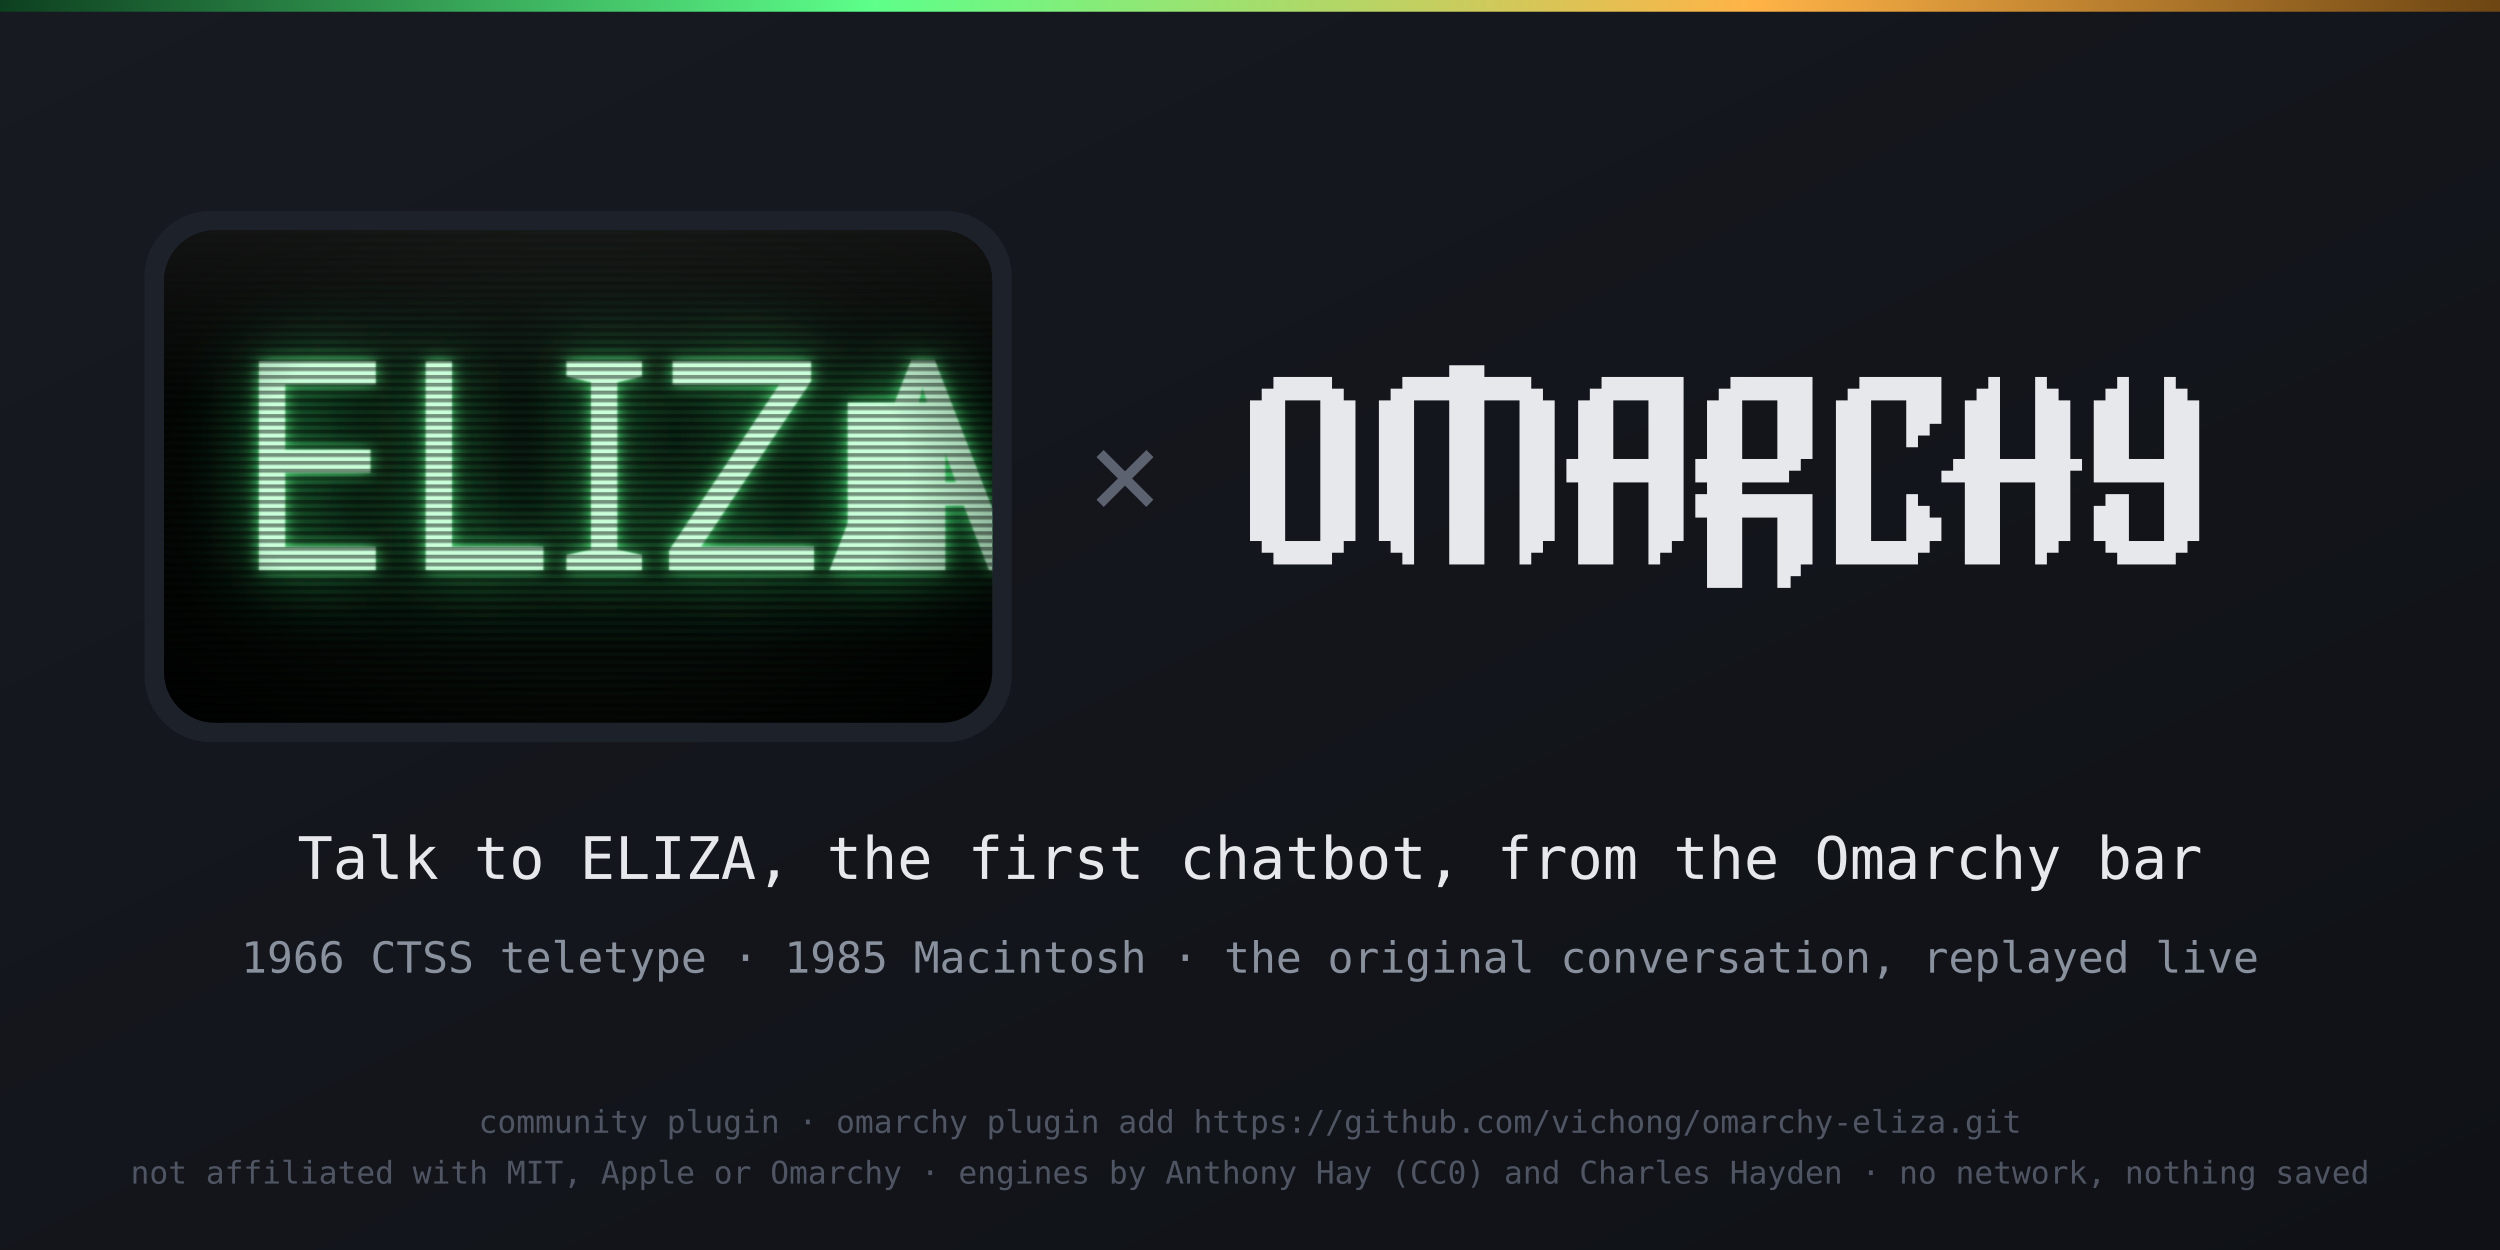
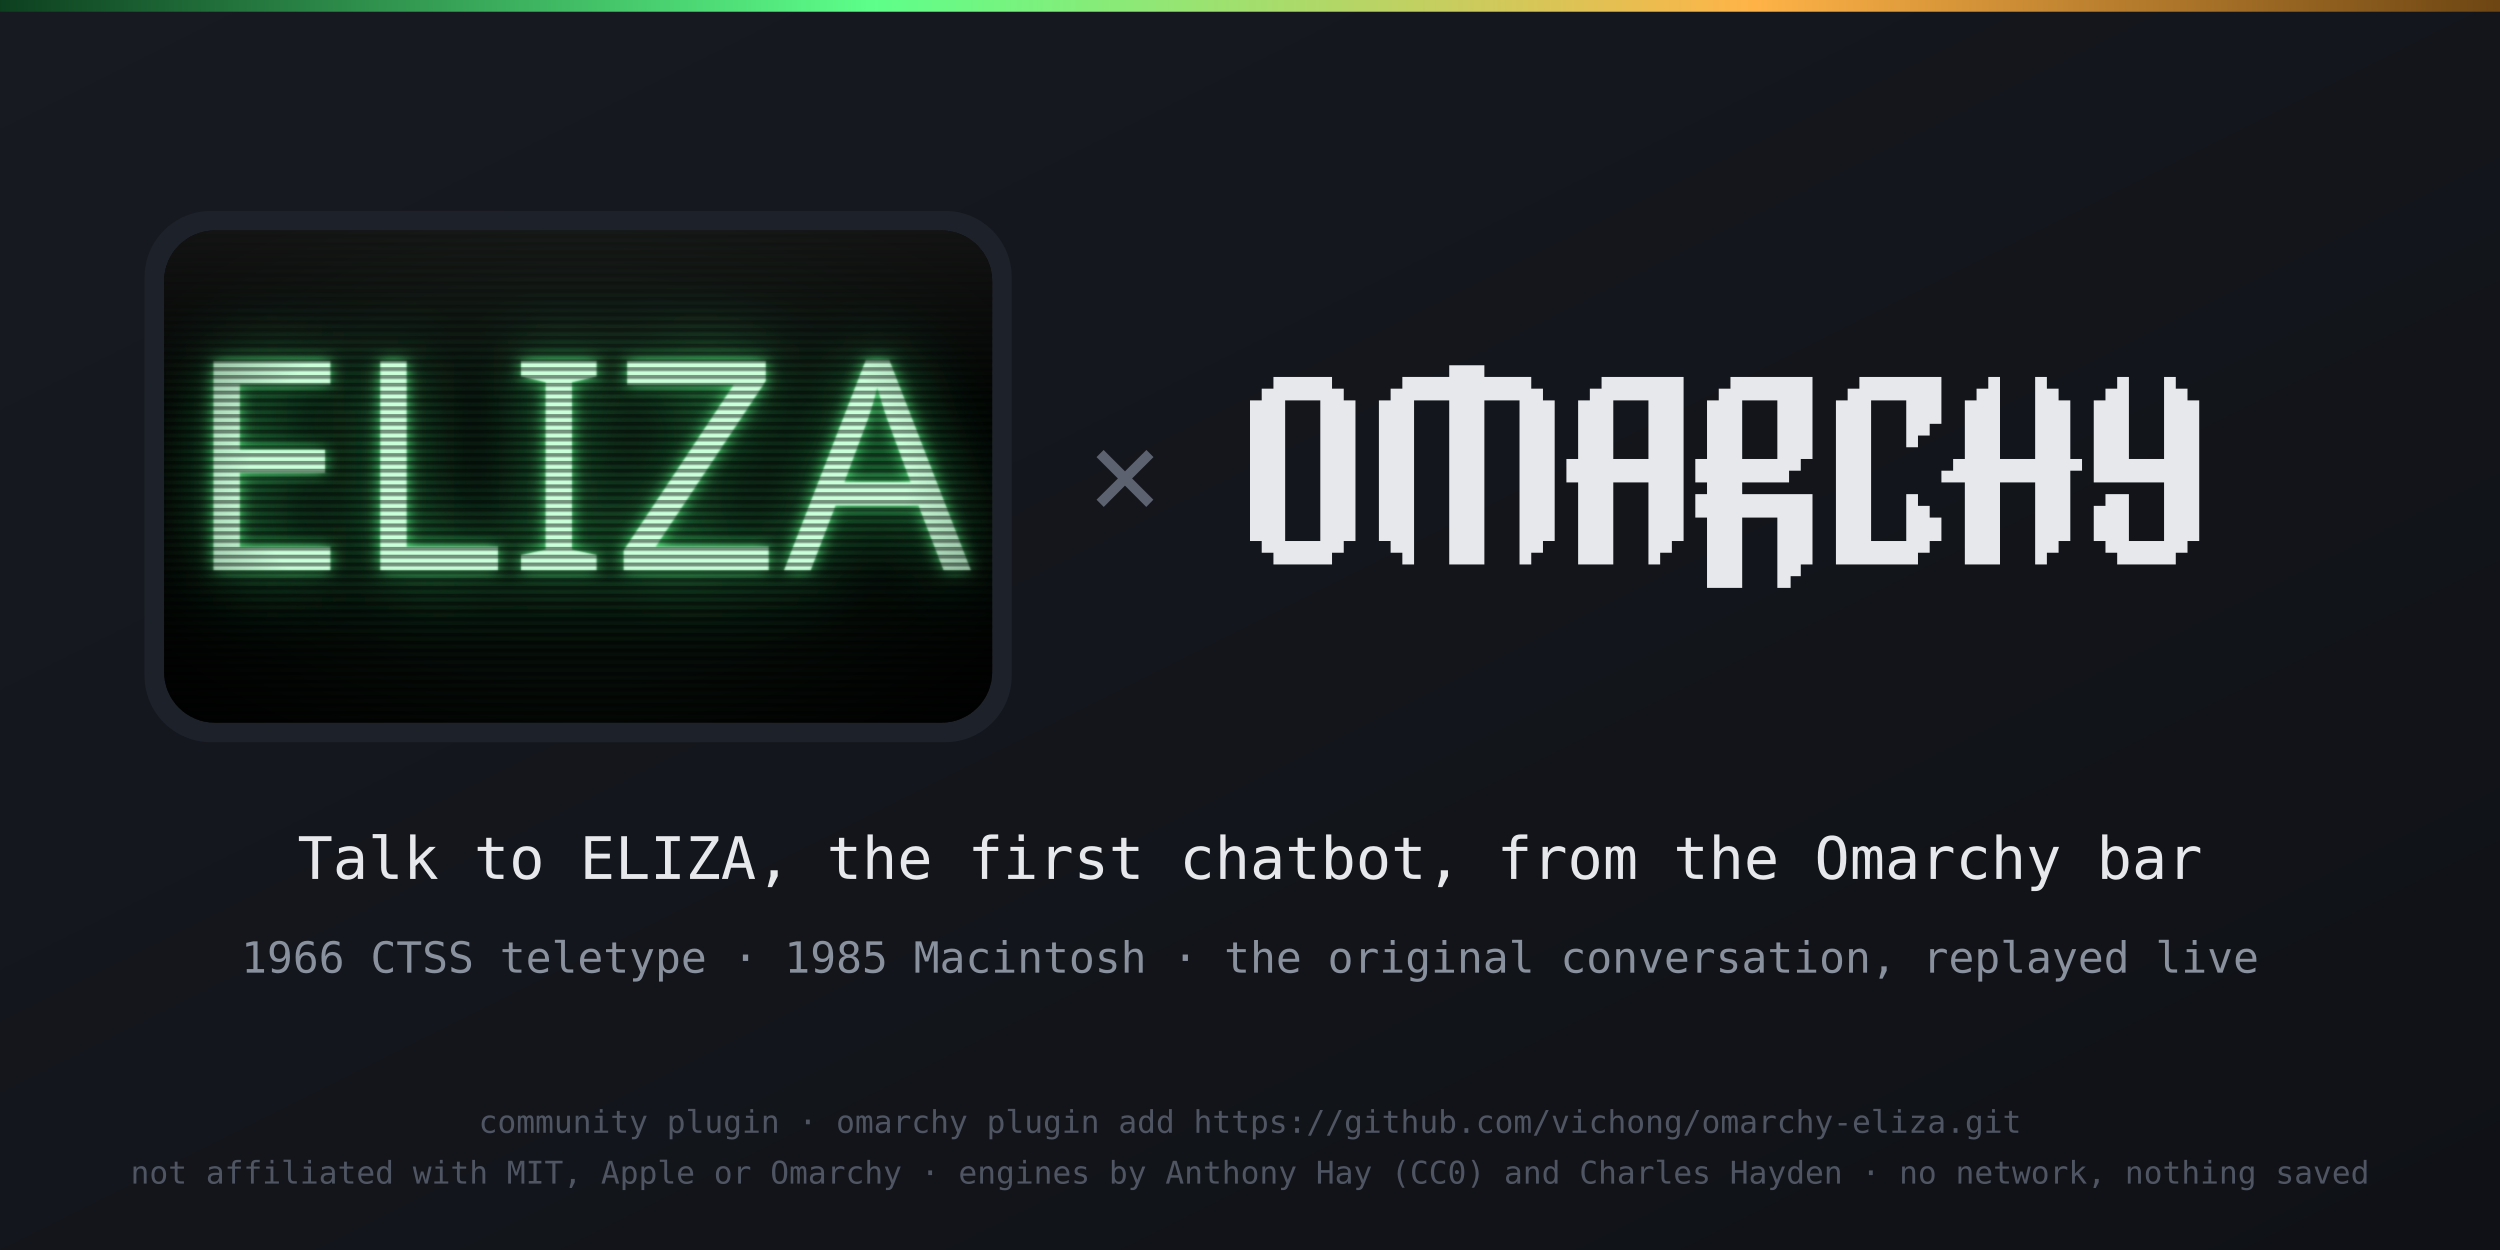
<svg xmlns="http://www.w3.org/2000/svg" width="1280" height="640" viewBox="0 0 1280 640">
  <defs>
    <linearGradient id="bg" x1="0" y1="0" x2="1" y2="1">
      <stop offset="0" stop-color="#171a21" />
      <stop offset="1" stop-color="#0f1116" />
    </linearGradient>
    <linearGradient id="rule" x1="0" y1="0" x2="1" y2="0">
      <stop offset="0" stop-color="#0c3d1e" />
      <stop offset="0.35" stop-color="#5dff8a" />
      <stop offset="0.7" stop-color="#ffb347" />
      <stop offset="1" stop-color="#6b4412" />
    </linearGradient>
    <radialGradient id="tube" cx="0.5" cy="0.5" r="0.75">
      <stop offset="0" stop-color="#0b1a10" />
      <stop offset="0.6" stop-color="#050b07" />
      <stop offset="1" stop-color="#010201" />
    </radialGradient>
    <radialGradient id="vignette" cx="0.5" cy="0.5" r="0.72">
      <stop offset="0.55" stop-color="#000" stop-opacity="0" />
      <stop offset="1" stop-color="#000" stop-opacity="0.78" />
    </radialGradient>
    <linearGradient id="glass" x1="0" y1="0" x2="0" y2="1">
      <stop offset="0" stop-color="#fff" stop-opacity="0.07" />
      <stop offset="0.35" stop-color="#fff" stop-opacity="0" />
    </linearGradient>
    <pattern id="scan" width="4" height="4" patternUnits="userSpaceOnUse">
      <rect width="4" height="2" fill="#000" fill-opacity="0.42" />
    </pattern>
    <filter id="haze" x="-20%" y="-40%" width="140%" height="180%">
      <feGaussianBlur stdDeviation="18" />
    </filter>
    <filter id="bloom" x="-10%" y="-20%" width="120%" height="140%">
      <feGaussianBlur stdDeviation="4" />
    </filter>
    <filter id="soft">
      <feGaussianBlur stdDeviation="0.7" />
    </filter>
    <clipPath id="screen">
      <rect x="84" y="118" width="424" height="252" rx="26" />
    </clipPath>
    <g id="name">
-       <text x="118" y="292" font-family="VT323" font-size="150" letter-spacing="2">ELIZA</text>
-       <rect x="434" y="206" width="50" height="86" />
+       <text x="296" y="292" text-anchor="middle" font-family="VT323" font-size="150" letter-spacing="2">ELIZA</text>
    </g>
  </defs>
  <rect width="1280" height="640" fill="url(#bg)" />
  <rect x="0" y="0" width="1280" height="6" fill="url(#rule)" />
  <rect x="74" y="108" width="444" height="272" rx="34" fill="#1d212a" />
  <rect x="84" y="118" width="424" height="252" rx="26" fill="url(#tube)" />
  <g clip-path="url(#screen)">
    <use href="#name" fill="#2fbf5e" filter="url(#haze)" opacity="0.9" />
    <use href="#name" fill="#5dff8a" filter="url(#bloom)" opacity="0.85" />
    <use href="#name" fill="#c9ffd9" filter="url(#soft)" />
    <rect x="84" y="118" width="424" height="252" fill="url(#scan)" />
    <rect x="84" y="118" width="424" height="252" fill="url(#vignette)" />
    <rect x="84" y="118" width="424" height="252" fill="url(#glass)" />
  </g>
  <text x="576" y="265" text-anchor="middle" font-family="JetBrainsMono Nerd Font, JetBrains Mono, monospace" font-size="64" fill="#5c6270">×</text>
  <g transform="translate(640,187) scale(0.40)" fill="#e6e8ec">
    <path clip-rule="evenodd" d="m720 120h-15v15h-14.998v14.999l-60.002.001v15.002l90-.002v.002h.002l-.002 89.998h-15v15h-13v15h-17v-89.998h-45v90l-45-.002v-89.998h-14.998v-30h14.998v-15.002h-14.998v-30.001h14.998v-75h15v-14.997h15v-15.002h105.002zm-90-.001h45v-74.997h-45z" fill-rule="evenodd" />
    <path clip-rule="evenodd" d="m105 30.002h15v14.997h15v180.001h-15v15h-15v15.002h-75v-15.002h-15v-15h-15v-180.001h15v-14.997h15v-15.002h75zm-60 194.998h45v-179.998h-45z" fill-rule="evenodd" />
    <path d="m300 15h60v15h15v14.999h15v180.001h-15v15h-15v15h-15l-.004-209.998h-44.994v-.002h-.002v210.002h-45v-210h-44.998v179.997h-.002v30.003h-15v-15.002h-15v-15h-14.998v-180.001h14.998v-14.999h15v-15h60v-15h45z" />
    <path clip-rule="evenodd" d="m555 225h-15v15h-15v15h-15v-105.001l-44.998.001v105.002h-45.002v-105.002h-15v-30.001h15v-75h15.002v-14.997h15v-15.002h105zm-89.998-105.001h44.998v-74.997h-44.998z" fill-rule="evenodd" />
    <path d="m885 75h-15v15h-15v15h-15v-59.998h-45v179.998h45v-59.998h15v14.997h15v15.001h15v30h-15v15h-15v15.002l-105-.002v-210.001h14.998v-14.997h15.002v-15.002h105z" />
    <path d="m960 119.999h45v-104.999h15v15h15v14.999h15v75.001h15v15h-15v90h-15v15h-15v15h-15v-105h-45v105.002l-45-.002v-105h-30v-15h15v-15.001h15v-75h15v-14.997h15v-15.002h15z" />
    <path d="m1125 119.999h45v-104.999h15v15h15v15h15v180h-15v15h-15v15.002l-75-.002v-15h-15v-15h-15v-45.001h15v-14.997-.002h30v60h45v-75h-90v-105.001h15v-14.997h15v-15.002h15z" />
  </g>
  <text x="640" y="450" text-anchor="middle" font-family="JetBrainsMono Nerd Font, JetBrains Mono, monospace" font-size="30" fill="#e6e8ec">Talk to ELIZA, the first chatbot, from the Omarchy bar</text>
  <text x="640" y="498" text-anchor="middle" font-family="JetBrainsMono Nerd Font, JetBrains Mono, monospace" font-size="22" fill="#8a919e">1966 CTSS teletype · 1985 Macintosh · the original conversation, replayed live</text>
  <text x="640" y="580" text-anchor="middle" font-family="JetBrainsMono Nerd Font, JetBrains Mono, monospace" font-size="16" fill="#4f5563">community plugin · omarchy plugin add https://github.com/vichong/omarchy-eliza.git</text>
  <text x="640" y="606" text-anchor="middle" font-family="JetBrainsMono Nerd Font, JetBrains Mono, monospace" font-size="16" fill="#4f5563">not affiliated with MIT, Apple or Omarchy · engines by Anthony Hay (CC0) and Charles Hayden · no network, nothing saved</text>
</svg>
